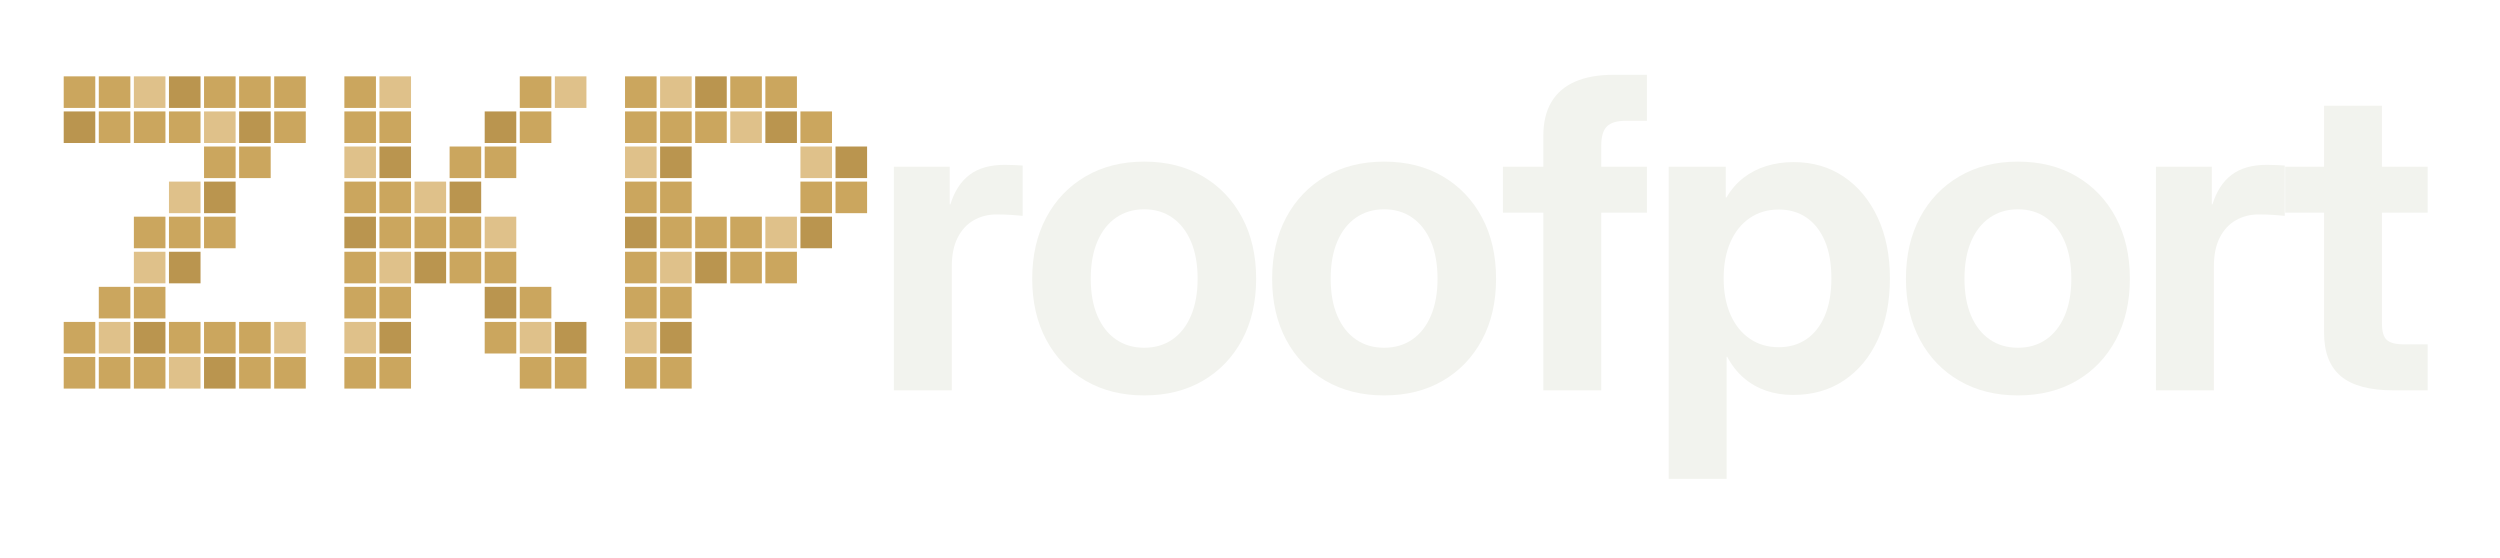
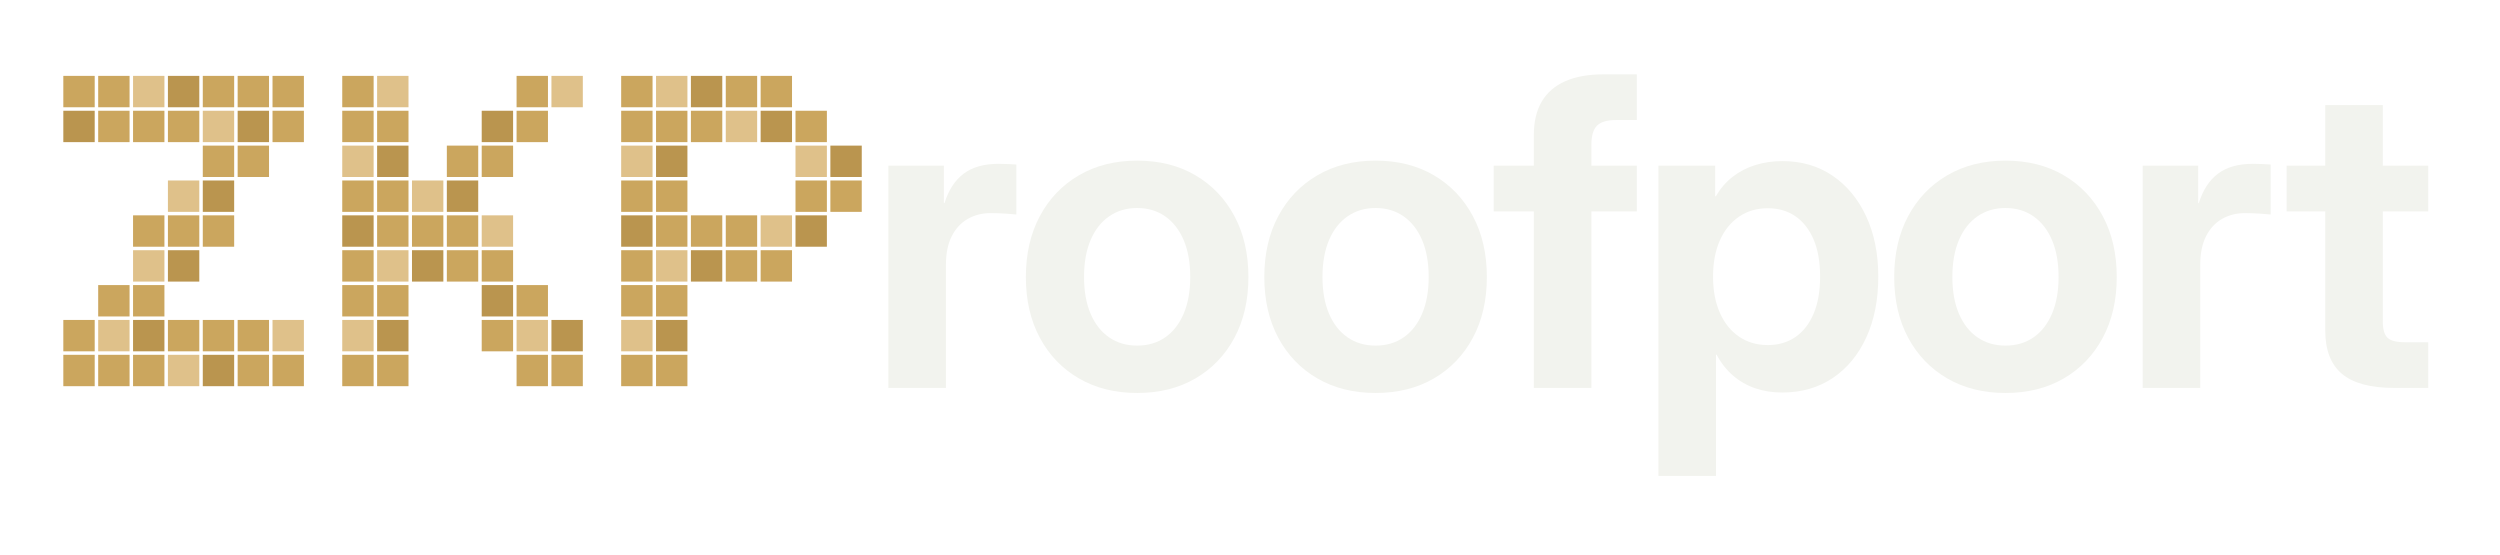
- <svg xmlns="http://www.w3.org/2000/svg" width="807" height="180" viewBox="0 0 807 180" role="img" aria-label="ZKProofport wordmark-dark">
+ <svg xmlns="http://www.w3.org/2000/svg" width="812" height="180" viewBox="0 0 812 180" role="img" aria-label="ZKProofport wordmark-dark">
  <g transform="translate(20 126)">
    <rect x="0.566" y="-101.354" width="10.192" height="10.192" fill="#CBA65E" />
    <rect x="11.891" y="-101.354" width="10.192" height="10.192" fill="#CBA65E" />
    <rect x="23.215" y="-101.354" width="10.192" height="10.192" fill="#DFC18A" />
    <rect x="34.54" y="-101.354" width="10.192" height="10.192" fill="#BA954F" />
    <rect x="45.864" y="-101.354" width="10.192" height="10.192" fill="#CBA65E" />
    <rect x="57.188" y="-101.354" width="10.192" height="10.192" fill="#CBA65E" />
    <rect x="68.513" y="-101.354" width="10.192" height="10.192" fill="#CBA65E" />
    <rect x="0.566" y="-90.029" width="10.192" height="10.192" fill="#BA954F" />
    <rect x="11.891" y="-90.029" width="10.192" height="10.192" fill="#CBA65E" />
    <rect x="23.215" y="-90.029" width="10.192" height="10.192" fill="#CBA65E" />
    <rect x="34.54" y="-90.029" width="10.192" height="10.192" fill="#CBA65E" />
    <rect x="45.864" y="-90.029" width="10.192" height="10.192" fill="#DFC18A" />
    <rect x="57.188" y="-90.029" width="10.192" height="10.192" fill="#BA954F" />
    <rect x="68.513" y="-90.029" width="10.192" height="10.192" fill="#CBA65E" />
    <rect x="45.864" y="-78.705" width="10.192" height="10.192" fill="#CBA65E" />
    <rect x="57.188" y="-78.705" width="10.192" height="10.192" fill="#CBA65E" />
    <rect x="34.54" y="-67.38" width="10.192" height="10.192" fill="#DFC18A" />
    <rect x="45.864" y="-67.38" width="10.192" height="10.192" fill="#BA954F" />
    <rect x="23.215" y="-56.056" width="10.192" height="10.192" fill="#CBA65E" />
    <rect x="34.54" y="-56.056" width="10.192" height="10.192" fill="#CBA65E" />
    <rect x="45.864" y="-56.056" width="10.192" height="10.192" fill="#CBA65E" />
    <rect x="23.215" y="-44.732" width="10.192" height="10.192" fill="#DFC18A" />
    <rect x="34.54" y="-44.732" width="10.192" height="10.192" fill="#BA954F" />
    <rect x="11.891" y="-33.407" width="10.192" height="10.192" fill="#CBA65E" />
    <rect x="23.215" y="-33.407" width="10.192" height="10.192" fill="#CBA65E" />
    <rect x="0.566" y="-22.083" width="10.192" height="10.192" fill="#CBA65E" />
    <rect x="11.891" y="-22.083" width="10.192" height="10.192" fill="#DFC18A" />
    <rect x="23.215" y="-22.083" width="10.192" height="10.192" fill="#BA954F" />
    <rect x="34.54" y="-22.083" width="10.192" height="10.192" fill="#CBA65E" />
    <rect x="45.864" y="-22.083" width="10.192" height="10.192" fill="#CBA65E" />
    <rect x="57.188" y="-22.083" width="10.192" height="10.192" fill="#CBA65E" />
    <rect x="68.513" y="-22.083" width="10.192" height="10.192" fill="#DFC18A" />
    <rect x="0.566" y="-10.758" width="10.192" height="10.192" fill="#CBA65E" />
    <rect x="11.891" y="-10.758" width="10.192" height="10.192" fill="#CBA65E" />
    <rect x="23.215" y="-10.758" width="10.192" height="10.192" fill="#CBA65E" />
    <rect x="34.54" y="-10.758" width="10.192" height="10.192" fill="#DFC18A" />
    <rect x="45.864" y="-10.758" width="10.192" height="10.192" fill="#BA954F" />
    <rect x="57.188" y="-10.758" width="10.192" height="10.192" fill="#CBA65E" />
    <rect x="68.513" y="-10.758" width="10.192" height="10.192" fill="#CBA65E" />
    <rect x="91.162" y="-101.354" width="10.192" height="10.192" fill="#CBA65E" />
    <rect x="102.486" y="-101.354" width="10.192" height="10.192" fill="#DFC18A" />
    <rect x="147.784" y="-101.354" width="10.192" height="10.192" fill="#CBA65E" />
    <rect x="159.108" y="-101.354" width="10.192" height="10.192" fill="#DFC18A" />
    <rect x="91.162" y="-90.029" width="10.192" height="10.192" fill="#CBA65E" />
    <rect x="102.486" y="-90.029" width="10.192" height="10.192" fill="#CBA65E" />
    <rect x="136.46" y="-90.029" width="10.192" height="10.192" fill="#BA954F" />
    <rect x="147.784" y="-90.029" width="10.192" height="10.192" fill="#CBA65E" />
    <rect x="91.162" y="-78.705" width="10.192" height="10.192" fill="#DFC18A" />
    <rect x="102.486" y="-78.705" width="10.192" height="10.192" fill="#BA954F" />
    <rect x="125.135" y="-78.705" width="10.192" height="10.192" fill="#CBA65E" />
    <rect x="136.46" y="-78.705" width="10.192" height="10.192" fill="#CBA65E" />
    <rect x="91.162" y="-67.38" width="10.192" height="10.192" fill="#CBA65E" />
    <rect x="102.486" y="-67.38" width="10.192" height="10.192" fill="#CBA65E" />
    <rect x="113.811" y="-67.38" width="10.192" height="10.192" fill="#DFC18A" />
    <rect x="125.135" y="-67.38" width="10.192" height="10.192" fill="#BA954F" />
    <rect x="91.162" y="-56.056" width="10.192" height="10.192" fill="#BA954F" />
    <rect x="102.486" y="-56.056" width="10.192" height="10.192" fill="#CBA65E" />
    <rect x="113.811" y="-56.056" width="10.192" height="10.192" fill="#CBA65E" />
    <rect x="125.135" y="-56.056" width="10.192" height="10.192" fill="#CBA65E" />
    <rect x="136.46" y="-56.056" width="10.192" height="10.192" fill="#DFC18A" />
    <rect x="91.162" y="-44.732" width="10.192" height="10.192" fill="#CBA65E" />
    <rect x="102.486" y="-44.732" width="10.192" height="10.192" fill="#DFC18A" />
    <rect x="113.811" y="-44.732" width="10.192" height="10.192" fill="#BA954F" />
    <rect x="125.135" y="-44.732" width="10.192" height="10.192" fill="#CBA65E" />
    <rect x="136.46" y="-44.732" width="10.192" height="10.192" fill="#CBA65E" />
    <rect x="91.162" y="-33.407" width="10.192" height="10.192" fill="#CBA65E" />
    <rect x="102.486" y="-33.407" width="10.192" height="10.192" fill="#CBA65E" />
    <rect x="136.46" y="-33.407" width="10.192" height="10.192" fill="#BA954F" />
    <rect x="147.784" y="-33.407" width="10.192" height="10.192" fill="#CBA65E" />
    <rect x="91.162" y="-22.083" width="10.192" height="10.192" fill="#DFC18A" />
    <rect x="102.486" y="-22.083" width="10.192" height="10.192" fill="#BA954F" />
    <rect x="136.46" y="-22.083" width="10.192" height="10.192" fill="#CBA65E" />
    <rect x="147.784" y="-22.083" width="10.192" height="10.192" fill="#DFC18A" />
    <rect x="159.108" y="-22.083" width="10.192" height="10.192" fill="#BA954F" />
    <rect x="91.162" y="-10.758" width="10.192" height="10.192" fill="#CBA65E" />
    <rect x="102.486" y="-10.758" width="10.192" height="10.192" fill="#CBA65E" />
    <rect x="147.784" y="-10.758" width="10.192" height="10.192" fill="#CBA65E" />
    <rect x="159.108" y="-10.758" width="10.192" height="10.192" fill="#CBA65E" />
    <rect x="181.757" y="-101.354" width="10.192" height="10.192" fill="#CBA65E" />
    <rect x="193.082" y="-101.354" width="10.192" height="10.192" fill="#DFC18A" />
    <rect x="204.406" y="-101.354" width="10.192" height="10.192" fill="#BA954F" />
    <rect x="215.731" y="-101.354" width="10.192" height="10.192" fill="#CBA65E" />
    <rect x="227.055" y="-101.354" width="10.192" height="10.192" fill="#CBA65E" />
    <rect x="181.757" y="-90.029" width="10.192" height="10.192" fill="#CBA65E" />
    <rect x="193.082" y="-90.029" width="10.192" height="10.192" fill="#CBA65E" />
    <rect x="204.406" y="-90.029" width="10.192" height="10.192" fill="#CBA65E" />
    <rect x="215.731" y="-90.029" width="10.192" height="10.192" fill="#DFC18A" />
    <rect x="227.055" y="-90.029" width="10.192" height="10.192" fill="#BA954F" />
    <rect x="238.38" y="-90.029" width="10.192" height="10.192" fill="#CBA65E" />
    <rect x="181.757" y="-78.705" width="10.192" height="10.192" fill="#DFC18A" />
    <rect x="193.082" y="-78.705" width="10.192" height="10.192" fill="#BA954F" />
    <rect x="238.38" y="-78.705" width="10.192" height="10.192" fill="#DFC18A" />
    <rect x="249.704" y="-78.705" width="10.192" height="10.192" fill="#BA954F" />
    <rect x="181.757" y="-67.38" width="10.192" height="10.192" fill="#CBA65E" />
    <rect x="193.082" y="-67.38" width="10.192" height="10.192" fill="#CBA65E" />
    <rect x="238.38" y="-67.38" width="10.192" height="10.192" fill="#CBA65E" />
    <rect x="249.704" y="-67.38" width="10.192" height="10.192" fill="#CBA65E" />
    <rect x="181.757" y="-56.056" width="10.192" height="10.192" fill="#BA954F" />
    <rect x="193.082" y="-56.056" width="10.192" height="10.192" fill="#CBA65E" />
    <rect x="204.406" y="-56.056" width="10.192" height="10.192" fill="#CBA65E" />
    <rect x="215.731" y="-56.056" width="10.192" height="10.192" fill="#CBA65E" />
    <rect x="227.055" y="-56.056" width="10.192" height="10.192" fill="#DFC18A" />
    <rect x="238.38" y="-56.056" width="10.192" height="10.192" fill="#BA954F" />
    <rect x="181.757" y="-44.732" width="10.192" height="10.192" fill="#CBA65E" />
    <rect x="193.082" y="-44.732" width="10.192" height="10.192" fill="#DFC18A" />
    <rect x="204.406" y="-44.732" width="10.192" height="10.192" fill="#BA954F" />
    <rect x="215.731" y="-44.732" width="10.192" height="10.192" fill="#CBA65E" />
    <rect x="227.055" y="-44.732" width="10.192" height="10.192" fill="#CBA65E" />
    <rect x="181.757" y="-33.407" width="10.192" height="10.192" fill="#CBA65E" />
    <rect x="193.082" y="-33.407" width="10.192" height="10.192" fill="#CBA65E" />
    <rect x="181.757" y="-22.083" width="10.192" height="10.192" fill="#DFC18A" />
    <rect x="193.082" y="-22.083" width="10.192" height="10.192" fill="#BA954F" />
    <rect x="181.757" y="-10.758" width="10.192" height="10.192" fill="#CBA65E" />
    <rect x="193.082" y="-10.758" width="10.192" height="10.192" fill="#CBA65E" />
    <g fill="#F2F3EE" transform="translate(261.1622 0)">
      <path transform="translate(0 0) scale(0.0683594 -0.0683594)" d="M108 0V1056H371.702V878.3H374.802Q403.802 971.55 465.902 1018.175Q528.002 1064.8 631.502 1064.8Q657.202 1064.8 678.502 1063.7Q699.802 1062.6 716.103 1061.5V823.998Q701.153 825.648 665.902 828.123Q630.652 830.598 593.202 830.598Q533.402 830.598 485.202 803.148Q437.002 775.698 409.252 721.173Q381.502 666.648 381.502 585.198V0Z" />
      <path transform="translate(47.9161 0) scale(0.0683594 -0.0683594)" d="M589.001 -24Q431.75 -24 312.475 45.15Q193.2 114.3 126.75 238.3Q60.3 362.3 60.3 526.9Q60.3 692.05 126.75 816.375Q193.2 940.7 312.475 1010.35Q431.75 1080 589.001 1080Q747.251 1080 866.026 1010.35Q984.802 940.7 1051.252 816.375Q1117.702 692.05 1117.702 526.9Q1117.702 362.3 1051.252 238.3Q984.802 114.3 866.026 45.15Q747.251 -24 589.001 -24ZM589.001 201.102Q665.6 201.102 722.2 240.202Q778.799 279.301 810.049 352.601Q841.299 425.901 841.299 526.9Q841.299 629.45 810.049 702.524Q778.799 775.599 722.2 815.248Q665.6 854.898 589.001 854.898Q513.401 854.898 456.302 815.523Q399.202 776.149 367.952 702.799Q336.703 629.45 336.703 526.9Q336.703 425.351 367.952 352.326Q399.202 279.301 456.027 240.202Q512.851 201.102 589.001 201.102Z" />
      <path transform="translate(125.3634 0) scale(0.0683594 -0.0683594)" d="M589.001 -24Q431.75 -24 312.475 45.15Q193.2 114.3 126.75 238.3Q60.3 362.3 60.3 526.9Q60.3 692.05 126.75 816.375Q193.2 940.7 312.475 1010.35Q431.75 1080 589.001 1080Q747.251 1080 866.026 1010.35Q984.802 940.7 1051.252 816.375Q1117.702 692.05 1117.702 526.9Q1117.702 362.3 1051.252 238.3Q984.802 114.3 866.026 45.15Q747.251 -24 589.001 -24ZM589.001 201.102Q665.6 201.102 722.2 240.202Q778.799 279.301 810.049 352.601Q841.299 425.901 841.299 526.9Q841.299 629.45 810.049 702.524Q778.799 775.599 722.2 815.248Q665.6 854.898 589.001 854.898Q513.401 854.898 456.302 815.523Q399.202 776.149 367.952 702.799Q336.703 629.45 336.703 526.9Q336.703 425.351 367.952 352.326Q399.202 279.301 456.027 240.202Q512.851 201.102 589.001 201.102Z" />
      <path transform="translate(202.8108 0) scale(0.0683594 -0.0683594)" d="M697.253 1056V838.898H17.25V1056ZM207.95 0V1201.699Q207.95 1296.599 245.55 1360.6Q283.15 1424.6 357.126 1457.3Q431.101 1490 539.952 1490Q589.802 1490 634.977 1490.0Q680.153 1490 697.253 1490V1272.898Q685.103 1272.898 652.703 1272.898Q620.303 1272.898 598.253 1272.898Q534.853 1272.898 508.153 1246.148Q481.453 1219.398 481.453 1155.898V0Z" />
      <path transform="translate(250.1116 0) scale(0.0683594 -0.0683594)" d="M108 -418V1056H377.502V910.8H380.852Q413.502 966.65 461.227 1003.625Q508.952 1040.6 569.127 1059.2Q629.302 1077.8 697.302 1077.8Q833.052 1077.8 935.377 1008.35Q1037.702 938.9 1095.152 815.175Q1152.602 691.45 1152.602 528.9Q1152.602 364.2 1095.827 240.25Q1039.052 116.3 936.502 47.25Q833.952 -21.8 695.502 -21.8Q626.602 -21.8 567.852 -1.625Q509.102 18.55 462.602 58.55Q416.102 98.55 384.402 158.2H381.502V-418ZM627.651 203.652Q703 203.652 758.6 241.677Q814.199 279.702 845.199 352.401Q876.199 425.101 876.199 528.9Q876.199 633.249 845.199 705.499Q814.199 777.748 758.6 815.773Q703 853.798 627.651 853.798Q549.451 853.798 490.727 813.573Q432.002 773.349 399.752 700.549Q367.502 627.749 367.502 528.9Q367.502 430.601 399.752 357.351Q432.002 284.101 490.727 243.877Q549.451 203.652 627.651 203.652Z" />
      <path transform="translate(329.9516 0) scale(0.0683594 -0.0683594)" d="M589.001 -24Q431.75 -24 312.475 45.15Q193.2 114.3 126.75 238.3Q60.3 362.3 60.3 526.9Q60.3 692.05 126.75 816.375Q193.2 940.7 312.475 1010.35Q431.75 1080 589.001 1080Q747.251 1080 866.026 1010.35Q984.802 940.7 1051.252 816.375Q1117.702 692.05 1117.702 526.9Q1117.702 362.3 1051.252 238.3Q984.802 114.3 866.026 45.15Q747.251 -24 589.001 -24ZM589.001 201.102Q665.6 201.102 722.2 240.202Q778.799 279.301 810.049 352.601Q841.299 425.901 841.299 526.9Q841.299 629.45 810.049 702.524Q778.799 775.599 722.2 815.248Q665.6 854.898 589.001 854.898Q513.401 854.898 456.302 815.523Q399.202 776.149 367.952 702.799Q336.703 629.45 336.703 526.9Q336.703 425.351 367.952 352.326Q399.202 279.301 456.027 240.202Q512.851 201.102 589.001 201.102Z" />
      <path transform="translate(407.3989 0) scale(0.0683594 -0.0683594)" d="M108 0V1056H371.702V878.3H374.802Q403.802 971.55 465.902 1018.175Q528.002 1064.8 631.502 1064.8Q657.202 1064.8 678.502 1063.7Q699.802 1062.6 716.103 1061.5V823.998Q701.153 825.648 665.902 828.123Q630.652 830.598 593.202 830.598Q533.402 830.598 485.202 803.148Q437.002 775.698 409.252 721.173Q381.502 666.648 381.502 585.198V0Z" />
-       <path transform="translate(455.315 0) scale(0.0683594 -0.0683594)" d="M690.053 1056V838.898H17.25V1056ZM200.75 1344H474.253V314.502Q474.253 259.802 496.603 238.452Q518.953 217.102 579.452 217.102Q604.253 217.102 637.503 217.102Q670.753 217.102 690.053 217.102V0Q663.603 0 618.427 0.0Q573.252 0 528.352 0Q359.951 0 280.35 66.7Q200.75 133.4 200.75 273.101Z" />
+       <path transform="translate(460.355 0) scale(0.0683594 -0.0683594)" d="M690.053 1056V838.898H17.25V1056ZM200.75 1344H474.253V314.502Q474.253 259.802 496.603 238.452Q518.953 217.102 579.452 217.102Q604.253 217.102 637.503 217.102Q670.753 217.102 690.053 217.102V0Q663.603 0 618.427 0.0Q573.252 0 528.352 0Q359.951 0 280.35 66.7Q200.75 133.4 200.75 273.101Z" />
    </g>
  </g>
</svg>
